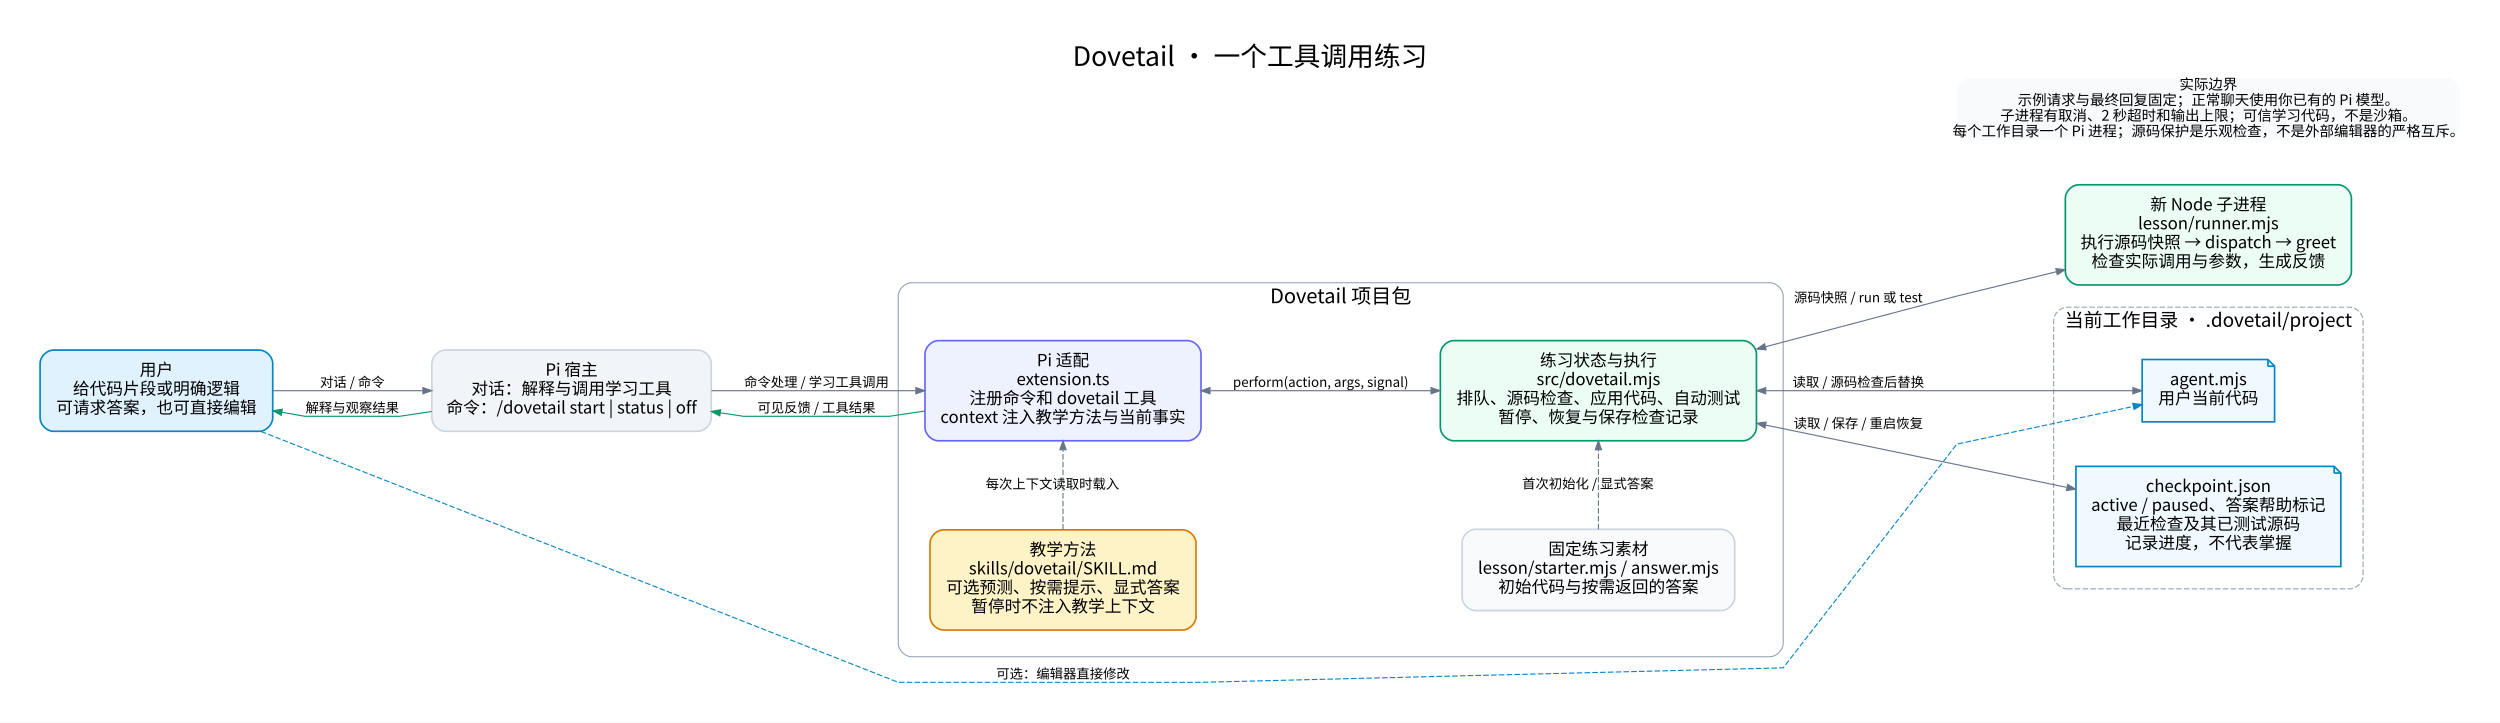
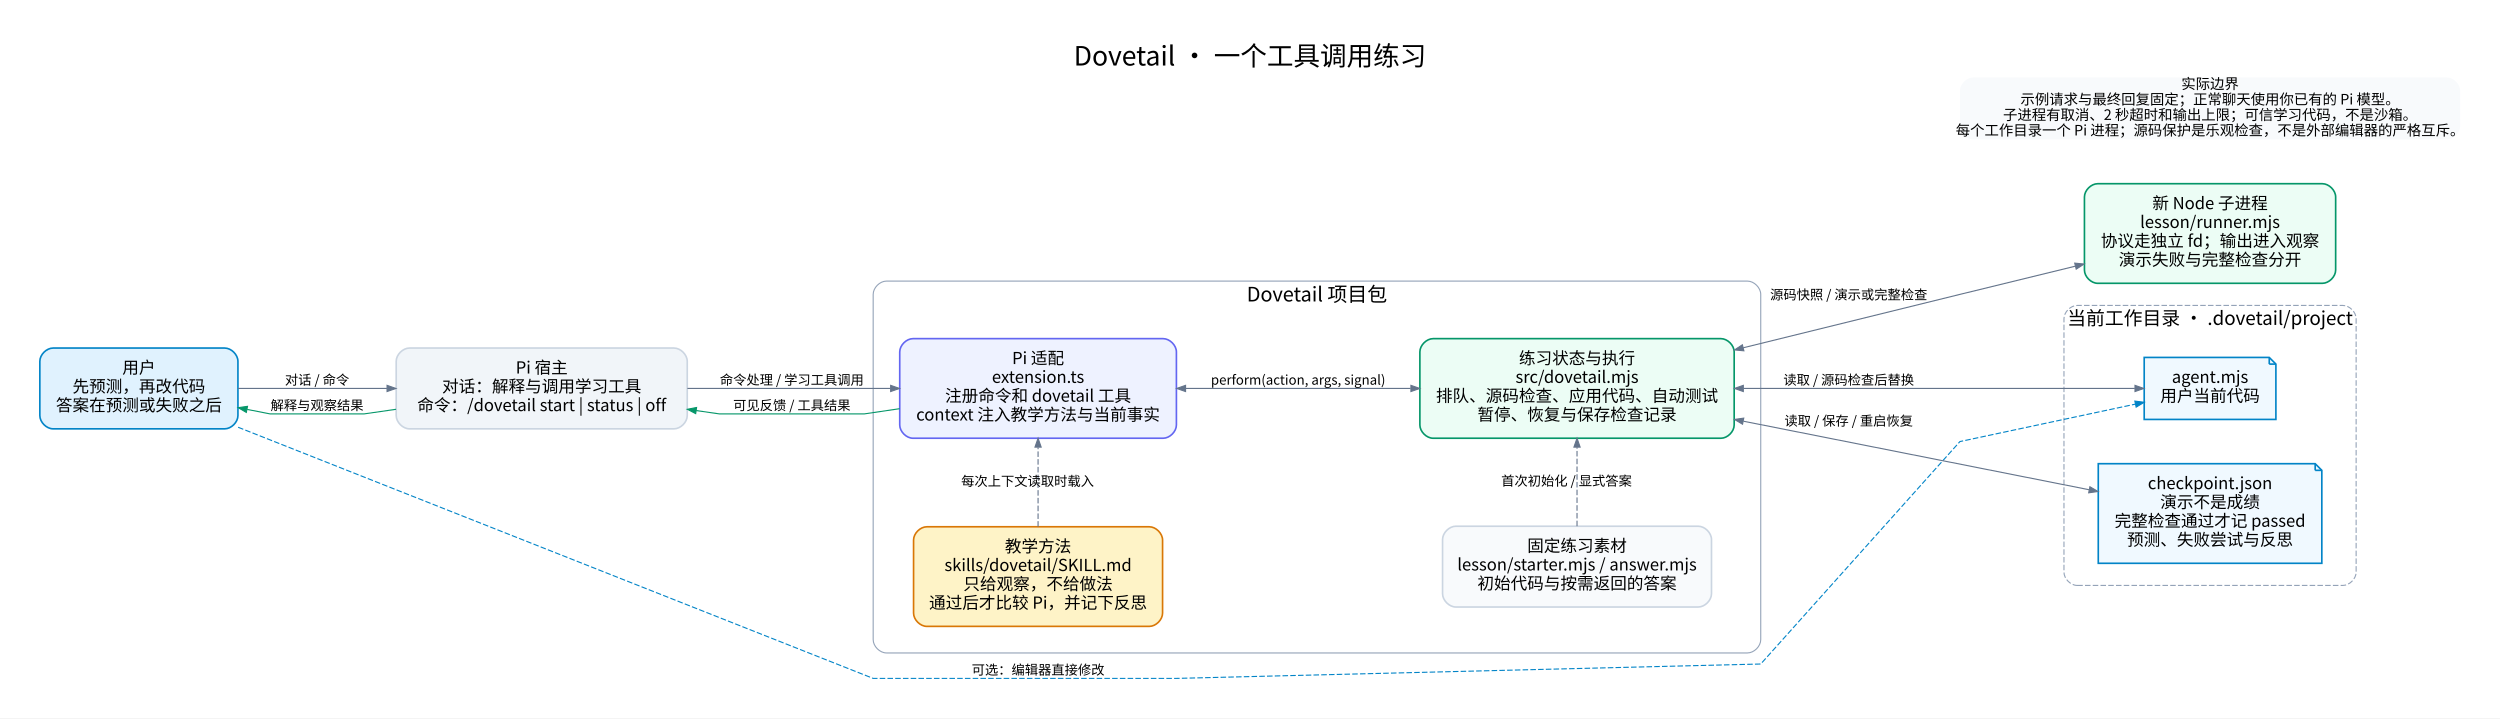
- <svg xmlns="http://www.w3.org/2000/svg" width="2246pt" height="649pt" viewBox="0.00 0.00 2246.00 649.00">
+ <svg xmlns="http://www.w3.org/2000/svg" width="2259pt" height="649pt" viewBox="0.00 0.00 2259.00 649.00">
  <g id="graph0" class="graph" transform="scale(1 1) rotate(0) translate(36 613)">
-     <polygon fill="#ffffff" stroke="transparent" points="-36,36 -36,-613 2210,-613 2210,36 -36,36" />
-     <text text-anchor="middle" x="1087" y="-553.8" font-family="Noto Sans CJK SC" font-size="24.00">Dovetail · 一个工具调用练习</text>
+     <polygon fill="#ffffff" stroke="transparent" points="-36,36 -36,-613 2223,-613 2223,36 -36,36" />
+     <text text-anchor="middle" x="1093.5" y="-553.8" font-family="Noto Sans CJK SC" font-size="24.00">Dovetail · 一个工具调用练习</text>
    <g id="clust1" class="cluster">
-       <path fill="#ffffff" stroke="#94a3b8" d="M783,-23C783,-23 1554,-23 1554,-23 1560,-23 1566,-29 1566,-35 1566,-35 1566,-347 1566,-347 1566,-353 1560,-359 1554,-359 1554,-359 783,-359 783,-359 777,-359 771,-353 771,-347 771,-347 771,-35 771,-35 771,-29 777,-23 783,-23" />
-       <text text-anchor="middle" x="1168.5" y="-340.6" font-family="Noto Sans CJK SC" font-size="18.00">Dovetail 项目包</text>
+       <path fill="#ffffff" stroke="#94a3b8" d="M765,-23C765,-23 1543,-23 1543,-23 1549,-23 1555,-29 1555,-35 1555,-35 1555,-347 1555,-347 1555,-353 1549,-359 1543,-359 1543,-359 765,-359 765,-359 759,-359 753,-353 753,-347 753,-347 753,-35 753,-35 753,-29 759,-23 765,-23" />
+       <text text-anchor="middle" x="1154" y="-340.6" font-family="Noto Sans CJK SC" font-size="18.00">Dovetail 项目包</text>
    </g>
    <g id="clust4" class="cluster">
-       <path fill="#ffffff" stroke="#94a3b8" stroke-dasharray="5,2" d="M1821,-84C1821,-84 2075,-84 2075,-84 2081,-84 2087,-90 2087,-96 2087,-96 2087,-325 2087,-325 2087,-331 2081,-337 2075,-337 2075,-337 1821,-337 1821,-337 1815,-337 1809,-331 1809,-325 1809,-325 1809,-96 1809,-96 1809,-90 1815,-84 1821,-84" />
-       <text text-anchor="middle" x="1948" y="-319.4" font-family="Noto Sans CJK SC" font-size="17.00">当前工作目录 · .dovetail/project</text>
+       <path fill="#ffffff" stroke="#94a3b8" stroke-dasharray="5,2" d="M1841,-84C1841,-84 2081,-84 2081,-84 2087,-84 2093,-90 2093,-96 2093,-96 2093,-325 2093,-325 2093,-331 2087,-337 2081,-337 2081,-337 1841,-337 1841,-337 1835,-337 1829,-331 1829,-325 1829,-325 1829,-96 1829,-96 1829,-90 1835,-84 1841,-84" />
+       <text text-anchor="middle" x="1961" y="-319.4" font-family="Noto Sans CJK SC" font-size="17.00">当前工作目录 · .dovetail/project</text>
    </g>
    <g id="node1" class="node">
-       <path fill="#e0f2fe" stroke="#0284c7" stroke-width="1.5" d="M197,-298.5C197,-298.5 12,-298.5 12,-298.5 6,-298.5 0,-292.5 0,-286.5 0,-286.5 0,-237.5 0,-237.5 0,-231.5 6,-225.5 12,-225.5 12,-225.5 197,-225.5 197,-225.5 203,-225.5 209,-231.5 209,-237.5 209,-237.5 209,-286.5 209,-286.5 209,-292.5 203,-298.5 197,-298.5" />
-       <text text-anchor="middle" x="104.5" y="-275.5" font-family="Noto Sans CJK SC" font-size="15.00">用户</text>
-       <text text-anchor="middle" x="104.5" y="-258.5" font-family="Noto Sans CJK SC" font-size="15.00">给代码片段或明确逻辑</text>
-       <text text-anchor="middle" x="104.5" y="-241.5" font-family="Noto Sans CJK SC" font-size="15.00">可请求答案，也可直接编辑</text>
+       <path fill="#e0f2fe" stroke="#0284c7" stroke-width="1.5" d="M167,-298.5C167,-298.5 12,-298.5 12,-298.5 6,-298.5 0,-292.5 0,-286.5 0,-286.5 0,-237.5 0,-237.5 0,-231.5 6,-225.5 12,-225.5 12,-225.5 167,-225.5 167,-225.5 173,-225.5 179,-231.5 179,-237.5 179,-237.5 179,-286.5 179,-286.5 179,-292.5 173,-298.5 167,-298.5" />
+       <text text-anchor="middle" x="89.5" y="-275.5" font-family="Noto Sans CJK SC" font-size="15.00">用户</text>
+       <text text-anchor="middle" x="89.5" y="-258.5" font-family="Noto Sans CJK SC" font-size="15.00">先预测，再改代码</text>
+       <text text-anchor="middle" x="89.5" y="-241.5" font-family="Noto Sans CJK SC" font-size="15.00">答案在预测或失败之后</text>
    </g>
    <g id="node2" class="node">
-       <path fill="#f1f5f9" stroke="#cbd5e1" stroke-width="1.5" d="M591,-298.5C591,-298.5 364,-298.5 364,-298.5 358,-298.5 352,-292.5 352,-286.5 352,-286.5 352,-237.5 352,-237.5 352,-231.5 358,-225.5 364,-225.5 364,-225.5 591,-225.5 591,-225.5 597,-225.5 603,-231.5 603,-237.5 603,-237.5 603,-286.5 603,-286.5 603,-292.5 597,-298.5 591,-298.5" />
-       <text text-anchor="middle" x="477.5" y="-275.5" font-family="Noto Sans CJK SC" font-size="15.00">Pi 宿主</text>
-       <text text-anchor="middle" x="477.5" y="-258.5" font-family="Noto Sans CJK SC" font-size="15.00">对话：解释与调用学习工具</text>
-       <text text-anchor="middle" x="477.5" y="-241.5" font-family="Noto Sans CJK SC" font-size="15.00">命令：/dovetail start | status | off</text>
+       <path fill="#f1f5f9" stroke="#cbd5e1" stroke-width="1.5" d="M573,-298.5C573,-298.5 334,-298.5 334,-298.5 328,-298.5 322,-292.5 322,-286.5 322,-286.5 322,-237.5 322,-237.5 322,-231.5 328,-225.5 334,-225.5 334,-225.5 573,-225.5 573,-225.5 579,-225.5 585,-231.5 585,-237.5 585,-237.5 585,-286.5 585,-286.5 585,-292.5 579,-298.5 573,-298.5" />
+       <text text-anchor="middle" x="453.5" y="-275.5" font-family="Noto Sans CJK SC" font-size="15.00">Pi 宿主</text>
+       <text text-anchor="middle" x="453.5" y="-258.5" font-family="Noto Sans CJK SC" font-size="15.00">对话：解释与调用学习工具</text>
+       <text text-anchor="middle" x="453.5" y="-241.5" font-family="Noto Sans CJK SC" font-size="15.00">命令：/dovetail start | status | off</text>
    </g>
    <g id="edge1" class="edge">
-       <path fill="none" stroke="#64748b" d="M209.34,-262C251.01,-262 299.55,-262 343.74,-262" />
-       <polygon fill="#64748b" stroke="#64748b" points="343.94,-264.8 351.94,-262 343.94,-259.2 343.94,-264.8" />
-       <text text-anchor="middle" x="280.5" y="-265.4" font-family="Noto Sans CJK SC" font-size="12.00">对话 / 命令</text>
+       <path fill="none" stroke="#64748b" d="M179.06,-262C219.53,-262 268.45,-262 313.65,-262" />
+       <polygon fill="#64748b" stroke="#64748b" points="313.74,-264.8 321.74,-262 313.74,-259.2 313.74,-264.8" />
+       <text text-anchor="middle" x="250.5" y="-265.4" font-family="Noto Sans CJK SC" font-size="12.00">对话 / 命令</text>
    </g>
    <g id="node8" class="node">
-       <polygon fill="#f0f9ff" stroke="#0284c7" stroke-width="1.5" points="2001.5,-290 1888.5,-290 1888.5,-234 2007.5,-234 2007.5,-284 2001.5,-290" />
-       <polyline fill="none" stroke="#0284c7" stroke-width="1.5" points="2001.5,-290 2001.5,-284 " />
-       <polyline fill="none" stroke="#0284c7" stroke-width="1.5" points="2007.5,-284 2001.5,-284 " />
-       <text text-anchor="middle" x="1948" y="-267" font-family="Noto Sans CJK SC" font-size="15.00">agent.mjs</text>
-       <text text-anchor="middle" x="1948" y="-250" font-family="Noto Sans CJK SC" font-size="15.00">用户当前代码</text>
+       <polygon fill="#f0f9ff" stroke="#0284c7" stroke-width="1.5" points="2014.5,-290 1901.5,-290 1901.5,-234 2020.5,-234 2020.5,-284 2014.5,-290" />
+       <polyline fill="none" stroke="#0284c7" stroke-width="1.5" points="2014.5,-290 2014.5,-284 " />
+       <polyline fill="none" stroke="#0284c7" stroke-width="1.5" points="2020.5,-284 2014.5,-284 " />
+       <text text-anchor="middle" x="1961" y="-267" font-family="Noto Sans CJK SC" font-size="15.00">agent.mjs</text>
+       <text text-anchor="middle" x="1961" y="-250" font-family="Noto Sans CJK SC" font-size="15.00">用户当前代码</text>
    </g>
    <g id="edge11" class="edge">
-       <path fill="none" stroke="#0284c7" stroke-dasharray="5,2" d="M198.39,-225.43C381.39,-153.38 771,0 771,0 771,0 1043,0 1043,0 1043,0 1566,-13 1566,-13 1566,-13 1722,-214 1722,-214 1722,-214 1814.16,-233.66 1880.52,-247.82" />
-       <polygon fill="#0284c7" stroke="#0284c7" points="1880.06,-250.58 1888.47,-249.51 1881.23,-245.11 1880.06,-250.58" />
-       <text text-anchor="middle" x="919" y="-3.4" font-family="Noto Sans CJK SC" font-size="12.00">可选：编辑器直接修改</text>
+       <path fill="none" stroke="#0284c7" stroke-dasharray="5,2" d="M179.16,-226.94C359.69,-155.54 753,0 753,0 753,0 1027,0 1027,0 1027,0 1555,-13 1555,-13 1555,-13 1735,-214 1735,-214 1735,-214 1827.16,-233.66 1893.52,-247.82" />
+       <polygon fill="#0284c7" stroke="#0284c7" points="1893.06,-250.58 1901.47,-249.51 1894.23,-245.11 1893.06,-250.58" />
+       <text text-anchor="middle" x="902" y="-3.4" font-family="Noto Sans CJK SC" font-size="12.00">可选：编辑器直接修改</text>
    </g>
    <g id="edge6" class="edge">
-       <path fill="none" stroke="#059669" d="M351.87,-243.33C334.81,-240.77 323,-239 323,-239 323,-239 238,-239 238,-239 238,-239 229.78,-240.43 217.43,-242.57" />
-       <polygon fill="#059669" stroke="#059669" points="216.65,-239.86 209.25,-243.99 217.61,-245.38 216.65,-239.86" />
-       <text text-anchor="middle" x="280.5" y="-242.4" font-family="Noto Sans CJK SC" font-size="12.00">解释与观察结果</text>
+       <path fill="none" stroke="#059669" d="M321.88,-243.17C304.76,-240.7 293,-239 293,-239 293,-239 208,-239 208,-239 208,-239 199.63,-240.64 187.36,-243.04" />
+       <polygon fill="#059669" stroke="#059669" points="186.57,-240.34 179.26,-244.63 187.65,-245.84 186.57,-240.34" />
+       <text text-anchor="middle" x="250.5" y="-242.4" font-family="Noto Sans CJK SC" font-size="12.00">解释与观察结果</text>
    </g>
    <g id="node3" class="node">
-       <path fill="#eef2ff" stroke="#6366f1" stroke-width="1.5" d="M1031,-307C1031,-307 807,-307 807,-307 801,-307 795,-301 795,-295 795,-295 795,-229 795,-229 795,-223 801,-217 807,-217 807,-217 1031,-217 1031,-217 1037,-217 1043,-223 1043,-229 1043,-229 1043,-295 1043,-295 1043,-301 1037,-307 1031,-307" />
-       <text text-anchor="middle" x="919" y="-284" font-family="Noto Sans CJK SC" font-size="15.00">Pi 适配</text>
-       <text text-anchor="middle" x="919" y="-267" font-family="Noto Sans CJK SC" font-size="15.00">extension.ts</text>
-       <text text-anchor="middle" x="919" y="-250" font-family="Noto Sans CJK SC" font-size="15.00">注册命令和 dovetail 工具</text>
-       <text text-anchor="middle" x="919" y="-233" font-family="Noto Sans CJK SC" font-size="15.00">context 注入教学方法与当前事实</text>
+       <path fill="#eef2ff" stroke="#6366f1" stroke-width="1.5" d="M1015,-307C1015,-307 789,-307 789,-307 783,-307 777,-301 777,-295 777,-295 777,-229 777,-229 777,-223 783,-217 789,-217 789,-217 1015,-217 1015,-217 1021,-217 1027,-223 1027,-229 1027,-229 1027,-295 1027,-295 1027,-301 1021,-307 1015,-307" />
+       <text text-anchor="middle" x="902" y="-284" font-family="Noto Sans CJK SC" font-size="15.00">Pi 适配</text>
+       <text text-anchor="middle" x="902" y="-267" font-family="Noto Sans CJK SC" font-size="15.00">extension.ts</text>
+       <text text-anchor="middle" x="902" y="-250" font-family="Noto Sans CJK SC" font-size="15.00">注册命令和 dovetail 工具</text>
+       <text text-anchor="middle" x="902" y="-233" font-family="Noto Sans CJK SC" font-size="15.00">context 注入教学方法与当前事实</text>
    </g>
    <g id="edge2" class="edge">
-       <path fill="none" stroke="#64748b" d="M603.27,-262C660.59,-262 728.59,-262 786.69,-262" />
-       <polygon fill="#64748b" stroke="#64748b" points="786.82,-264.8 794.82,-262 786.82,-259.2 786.82,-264.8" />
-       <text text-anchor="middle" x="697.5" y="-265.4" font-family="Noto Sans CJK SC" font-size="12.00">命令处理 / 学习工具调用</text>
+       <path fill="none" stroke="#64748b" d="M585.15,-262C642.91,-262 710.73,-262 768.68,-262" />
+       <polygon fill="#64748b" stroke="#64748b" points="768.79,-264.8 776.79,-262 768.79,-259.2 768.79,-264.8" />
+       <text text-anchor="middle" x="679.5" y="-265.4" font-family="Noto Sans CJK SC" font-size="12.00">命令处理 / 学习工具调用</text>
    </g>
    <g id="edge5" class="edge">
-       <path fill="none" stroke="#059669" d="M794.74,-243.71C776.13,-240.95 763,-239 763,-239 763,-239 632,-239 632,-239 632,-239 623.75,-240.24 611.07,-242.14" />
-       <polygon fill="#059669" stroke="#059669" points="610.62,-239.37 603.13,-243.33 611.45,-244.91 610.62,-239.37" />
-       <text text-anchor="middle" x="697.5" y="-242.4" font-family="Noto Sans CJK SC" font-size="12.00">可见反馈 / 工具结果</text>
+       <path fill="none" stroke="#059669" d="M776.95,-243.71C758.21,-240.95 745,-239 745,-239 745,-239 614,-239 614,-239 614,-239 605.79,-240.18 593.08,-242.02" />
+       <polygon fill="#059669" stroke="#059669" points="592.63,-239.25 585.12,-243.17 593.43,-244.79 592.63,-239.25" />
+       <text text-anchor="middle" x="679.5" y="-242.4" font-family="Noto Sans CJK SC" font-size="12.00">可见反馈 / 工具结果</text>
    </g>
    <g id="node4" class="node">
-       <path fill="#ecfdf5" stroke="#059669" stroke-width="1.5" d="M1530,-307C1530,-307 1270,-307 1270,-307 1264,-307 1258,-301 1258,-295 1258,-295 1258,-229 1258,-229 1258,-223 1264,-217 1270,-217 1270,-217 1530,-217 1530,-217 1536,-217 1542,-223 1542,-229 1542,-229 1542,-295 1542,-295 1542,-301 1536,-307 1530,-307" />
-       <text text-anchor="middle" x="1400" y="-284" font-family="Noto Sans CJK SC" font-size="15.00">练习状态与执行</text>
-       <text text-anchor="middle" x="1400" y="-267" font-family="Noto Sans CJK SC" font-size="15.00">src/dovetail.mjs</text>
-       <text text-anchor="middle" x="1400" y="-250" font-family="Noto Sans CJK SC" font-size="15.00">排队、源码检查、应用代码、自动测试</text>
-       <text text-anchor="middle" x="1400" y="-233" font-family="Noto Sans CJK SC" font-size="15.00">暂停、恢复与保存检查记录</text>
+       <path fill="#ecfdf5" stroke="#059669" stroke-width="1.5" d="M1519,-307C1519,-307 1259,-307 1259,-307 1253,-307 1247,-301 1247,-295 1247,-295 1247,-229 1247,-229 1247,-223 1253,-217 1259,-217 1259,-217 1519,-217 1519,-217 1525,-217 1531,-223 1531,-229 1531,-229 1531,-295 1531,-295 1531,-301 1525,-307 1519,-307" />
+       <text text-anchor="middle" x="1389" y="-284" font-family="Noto Sans CJK SC" font-size="15.00">练习状态与执行</text>
+       <text text-anchor="middle" x="1389" y="-267" font-family="Noto Sans CJK SC" font-size="15.00">src/dovetail.mjs</text>
+       <text text-anchor="middle" x="1389" y="-250" font-family="Noto Sans CJK SC" font-size="15.00">排队、源码检查、应用代码、自动测试</text>
+       <text text-anchor="middle" x="1389" y="-233" font-family="Noto Sans CJK SC" font-size="15.00">暂停、恢复与保存检查记录</text>
    </g>
    <g id="edge3" class="edge">
-       <path fill="none" stroke="#64748b" d="M1051.19,-262C1112.59,-262 1186.03,-262 1249.57,-262" />
-       <polygon fill="#64748b" stroke="#64748b" points="1051.04,-259.2 1043.04,-262 1051.04,-264.8 1051.04,-259.2" />
-       <polygon fill="#64748b" stroke="#64748b" points="1249.67,-264.8 1257.67,-262 1249.67,-259.2 1249.67,-264.8" />
-       <text text-anchor="middle" x="1150.5" y="-265.4" font-family="Noto Sans CJK SC" font-size="12.00">perform(action, args, signal)</text>
+       <path fill="none" stroke="#64748b" d="M1035.6,-262C1098.45,-262 1173.79,-262 1238.64,-262" />
+       <polygon fill="#64748b" stroke="#64748b" points="1035.27,-259.2 1027.27,-262 1035.27,-264.8 1035.27,-259.2" />
+       <polygon fill="#64748b" stroke="#64748b" points="1238.91,-264.8 1246.91,-262 1238.91,-259.2 1238.91,-264.8" />
+       <text text-anchor="middle" x="1137" y="-265.4" font-family="Noto Sans CJK SC" font-size="12.00">perform(action, args, signal)</text>
    </g>
    <g id="node5" class="node">
-       <path fill="#ecfdf5" stroke="#059669" stroke-width="1.5" d="M2064.5,-447C2064.5,-447 1831.5,-447 1831.5,-447 1825.5,-447 1819.5,-441 1819.5,-435 1819.5,-435 1819.5,-369 1819.5,-369 1819.5,-363 1825.5,-357 1831.5,-357 1831.5,-357 2064.5,-357 2064.5,-357 2070.5,-357 2076.5,-363 2076.5,-369 2076.5,-369 2076.5,-435 2076.5,-435 2076.5,-441 2070.5,-447 2064.5,-447" />
-       <text text-anchor="middle" x="1948" y="-424" font-family="Noto Sans CJK SC" font-size="15.00">新 Node 子进程</text>
-       <text text-anchor="middle" x="1948" y="-407" font-family="Noto Sans CJK SC" font-size="15.00">lesson/runner.mjs</text>
-       <text text-anchor="middle" x="1948" y="-390" font-family="Noto Sans CJK SC" font-size="15.00">执行源码快照 → dispatch → greet</text>
-       <text text-anchor="middle" x="1948" y="-373" font-family="Noto Sans CJK SC" font-size="15.00">检查实际调用与参数，生成反馈</text>
+       <path fill="#ecfdf5" stroke="#059669" stroke-width="1.5" d="M2062.5,-447C2062.5,-447 1859.5,-447 1859.5,-447 1853.5,-447 1847.5,-441 1847.5,-435 1847.5,-435 1847.5,-369 1847.5,-369 1847.5,-363 1853.5,-357 1859.5,-357 1859.5,-357 2062.5,-357 2062.5,-357 2068.5,-357 2074.5,-363 2074.5,-369 2074.5,-369 2074.5,-435 2074.5,-435 2074.5,-441 2068.5,-447 2062.5,-447" />
+       <text text-anchor="middle" x="1961" y="-424" font-family="Noto Sans CJK SC" font-size="15.00">新 Node 子进程</text>
+       <text text-anchor="middle" x="1961" y="-407" font-family="Noto Sans CJK SC" font-size="15.00">lesson/runner.mjs</text>
+       <text text-anchor="middle" x="1961" y="-390" font-family="Noto Sans CJK SC" font-size="15.00">协议走独立 fd；输出进入观察</text>
+       <text text-anchor="middle" x="1961" y="-373" font-family="Noto Sans CJK SC" font-size="15.00">演示失败与完整检查分开</text>
    </g>
    <g id="edge4" class="edge">
-       <path fill="none" stroke="#64748b" d="M1550.1,-301.48C1633.97,-323.69 1722,-347 1722,-347 1722,-347 1763.81,-357.22 1811.39,-368.85" />
-       <polygon fill="#64748b" stroke="#64748b" points="1550.71,-298.75 1542.26,-299.41 1549.28,-304.16 1550.71,-298.75" />
-       <polygon fill="#64748b" stroke="#64748b" points="1810.94,-371.62 1819.38,-370.8 1812.27,-366.18 1810.94,-371.62" />
-       <text text-anchor="middle" x="1633.5" y="-341.4" font-family="Noto Sans CJK SC" font-size="12.00">源码快照 / run 或 test</text>
+       <path fill="none" stroke="#64748b" d="M1539.16,-298.75C1632.44,-321.73 1735,-347 1735,-347 1735,-347 1785.9,-359.44 1839.28,-372.49" />
+       <polygon fill="#64748b" stroke="#64748b" points="1539.76,-296.01 1531.32,-296.82 1538.42,-301.45 1539.76,-296.01" />
+       <polygon fill="#64748b" stroke="#64748b" points="1838.73,-375.24 1847.17,-374.42 1840.06,-369.8 1838.73,-375.24" />
+       <text text-anchor="middle" x="1634.5" y="-342.4" font-family="Noto Sans CJK SC" font-size="12.00">源码快照 / 演示或完整检查</text>
    </g>
    <g id="edge9" class="edge">
-       <path fill="none" stroke="#64748b" d="M1550.61,-262C1658.3,-262 1798.43,-262 1879.98,-262" />
-       <polygon fill="#64748b" stroke="#64748b" points="1550.32,-259.2 1542.32,-262 1550.32,-264.8 1550.32,-259.2" />
-       <polygon fill="#64748b" stroke="#64748b" points="1880.17,-264.8 1888.17,-262 1880.17,-259.2 1880.17,-264.8" />
-       <text text-anchor="middle" x="1633.5" y="-265.4" font-family="Noto Sans CJK SC" font-size="12.00">读取 / 源码检查后替换</text>
+       <path fill="none" stroke="#64748b" d="M1539.35,-262C1653.93,-262 1806.66,-262 1893.03,-262" />
+       <polygon fill="#64748b" stroke="#64748b" points="1539.26,-259.2 1531.26,-262 1539.26,-264.8 1539.26,-259.2" />
+       <polygon fill="#64748b" stroke="#64748b" points="1893.18,-264.8 1901.18,-262 1893.18,-259.2 1893.18,-264.8" />
+       <text text-anchor="middle" x="1634.5" y="-265.4" font-family="Noto Sans CJK SC" font-size="12.00">读取 / 源码检查后替换</text>
    </g>
    <g id="node9" class="node">
-       <polygon fill="#f0f9ff" stroke="#0284c7" stroke-width="1.5" points="2061,-194 1829,-194 1829,-104 2067,-104 2067,-188 2061,-194" />
-       <polyline fill="none" stroke="#0284c7" stroke-width="1.5" points="2061,-194 2061,-188 " />
-       <polyline fill="none" stroke="#0284c7" stroke-width="1.5" points="2067,-188 2061,-188 " />
-       <text text-anchor="middle" x="1948" y="-171" font-family="Noto Sans CJK SC" font-size="15.00">checkpoint.json</text>
-       <text text-anchor="middle" x="1948" y="-154" font-family="Noto Sans CJK SC" font-size="15.00">active / paused、答案帮助标记</text>
-       <text text-anchor="middle" x="1948" y="-137" font-family="Noto Sans CJK SC" font-size="15.00">最近检查及其已测试源码</text>
-       <text text-anchor="middle" x="1948" y="-120" font-family="Noto Sans CJK SC" font-size="15.00">记录进度，不代表掌握</text>
+       <polygon fill="#f0f9ff" stroke="#0284c7" stroke-width="1.5" points="2056,-194 1860,-194 1860,-104 2062,-104 2062,-188 2056,-194" />
+       <polyline fill="none" stroke="#0284c7" stroke-width="1.5" points="2056,-194 2056,-188 " />
+       <polyline fill="none" stroke="#0284c7" stroke-width="1.5" points="2062,-188 2056,-188 " />
+       <text text-anchor="middle" x="1961" y="-171" font-family="Noto Sans CJK SC" font-size="15.00">checkpoint.json</text>
+       <text text-anchor="middle" x="1961" y="-154" font-family="Noto Sans CJK SC" font-size="15.00">演示不是成绩</text>
+       <text text-anchor="middle" x="1961" y="-137" font-family="Noto Sans CJK SC" font-size="15.00">完整检查通过才记 passed</text>
+       <text text-anchor="middle" x="1961" y="-120" font-family="Noto Sans CJK SC" font-size="15.00">预测、失败尝试与反思</text>
    </g>
    <g id="edge10" class="edge">
-       <path fill="none" stroke="#64748b" d="M1550.2,-231.12C1634.98,-213.58 1739.96,-191.85 1820.65,-175.15" />
-       <polygon fill="#64748b" stroke="#64748b" points="1549.59,-228.39 1542.32,-232.75 1550.72,-233.87 1549.59,-228.39" />
-       <polygon fill="#64748b" stroke="#64748b" points="1821.61,-177.81 1828.87,-173.45 1820.47,-172.33 1821.61,-177.81" />
-       <text text-anchor="middle" x="1633.5" y="-228.4" font-family="Noto Sans CJK SC" font-size="12.00">读取 / 保存 / 重启恢复</text>
+       <path fill="none" stroke="#64748b" d="M1539.4,-232.38C1637.45,-212.94 1763.42,-187.97 1851.84,-170.44" />
+       <polygon fill="#64748b" stroke="#64748b" points="1538.57,-229.69 1531.26,-233.99 1539.66,-235.19 1538.57,-229.69" />
+       <polygon fill="#64748b" stroke="#64748b" points="1852.44,-173.18 1859.74,-168.88 1851.35,-167.69 1852.44,-173.18" />
+       <text text-anchor="middle" x="1634.5" y="-228.4" font-family="Noto Sans CJK SC" font-size="12.00">读取 / 保存 / 重启恢复</text>
    </g>
    <g id="node6" class="node">
-       <path fill="#fef3c7" stroke="#d97706" stroke-width="1.5" d="M1026.5,-137C1026.5,-137 811.5,-137 811.5,-137 805.5,-137 799.5,-131 799.5,-125 799.5,-125 799.5,-59 799.5,-59 799.5,-53 805.5,-47 811.5,-47 811.5,-47 1026.5,-47 1026.5,-47 1032.5,-47 1038.5,-53 1038.5,-59 1038.5,-59 1038.5,-125 1038.5,-125 1038.5,-131 1032.5,-137 1026.5,-137" />
-       <text text-anchor="middle" x="919" y="-114" font-family="Noto Sans CJK SC" font-size="15.00">教学方法</text>
-       <text text-anchor="middle" x="919" y="-97" font-family="Noto Sans CJK SC" font-size="15.00">skills/dovetail/SKILL.md</text>
-       <text text-anchor="middle" x="919" y="-80" font-family="Noto Sans CJK SC" font-size="15.00">可选预测、按需提示、显式答案</text>
-       <text text-anchor="middle" x="919" y="-63" font-family="Noto Sans CJK SC" font-size="15.00">暂停时不注入教学上下文</text>
+       <path fill="#fef3c7" stroke="#d97706" stroke-width="1.5" d="M1002.5,-137C1002.5,-137 801.5,-137 801.5,-137 795.5,-137 789.5,-131 789.5,-125 789.5,-125 789.5,-59 789.5,-59 789.5,-53 795.5,-47 801.5,-47 801.5,-47 1002.5,-47 1002.5,-47 1008.5,-47 1014.5,-53 1014.5,-59 1014.5,-59 1014.5,-125 1014.5,-125 1014.5,-131 1008.5,-137 1002.5,-137" />
+       <text text-anchor="middle" x="902" y="-114" font-family="Noto Sans CJK SC" font-size="15.00">教学方法</text>
+       <text text-anchor="middle" x="902" y="-97" font-family="Noto Sans CJK SC" font-size="15.00">skills/dovetail/SKILL.md</text>
+       <text text-anchor="middle" x="902" y="-80" font-family="Noto Sans CJK SC" font-size="15.00">只给观察，不给做法</text>
+       <text text-anchor="middle" x="902" y="-63" font-family="Noto Sans CJK SC" font-size="15.00">通过后才比较 Pi，并记下反思</text>
    </g>
    <g id="edge7" class="edge">
-       <path fill="none" stroke="#64748b" stroke-dasharray="5,2" d="M919,-137.11C919,-159.1 919,-185.7 919,-208.68" />
-       <polygon fill="#64748b" stroke="#64748b" points="916.2,-208.97 919,-216.97 921.8,-208.97 916.2,-208.97" />
-       <text text-anchor="middle" x="909.5" y="-173.9" font-family="Noto Sans CJK SC" font-size="12.00">每次上下文读取时载入</text>
+       <path fill="none" stroke="#64748b" stroke-dasharray="5,2" d="M902,-137.11C902,-159.1 902,-185.7 902,-208.68" />
+       <polygon fill="#64748b" stroke="#64748b" points="899.2,-208.97 902,-216.97 904.8,-208.97 899.2,-208.97" />
+       <text text-anchor="middle" x="892.5" y="-173.9" font-family="Noto Sans CJK SC" font-size="12.00">每次上下文读取时载入</text>
    </g>
    <g id="node7" class="node">
-       <path fill="#f8fafc" stroke="#cbd5e1" stroke-width="1.5" d="M1510.5,-137.5C1510.5,-137.5 1289.5,-137.5 1289.5,-137.5 1283.5,-137.5 1277.5,-131.5 1277.5,-125.5 1277.5,-125.5 1277.5,-76.5 1277.5,-76.5 1277.5,-70.5 1283.5,-64.5 1289.5,-64.5 1289.5,-64.5 1510.5,-64.5 1510.5,-64.5 1516.5,-64.5 1522.5,-70.5 1522.5,-76.5 1522.5,-76.5 1522.5,-125.5 1522.5,-125.5 1522.5,-131.5 1516.5,-137.5 1510.5,-137.5" />
-       <text text-anchor="middle" x="1400" y="-114.5" font-family="Noto Sans CJK SC" font-size="15.00">固定练习素材</text>
-       <text text-anchor="middle" x="1400" y="-97.5" font-family="Noto Sans CJK SC" font-size="15.00">lesson/starter.mjs / answer.mjs</text>
-       <text text-anchor="middle" x="1400" y="-80.5" font-family="Noto Sans CJK SC" font-size="15.00">初始代码与按需返回的答案</text>
+       <path fill="#f8fafc" stroke="#cbd5e1" stroke-width="1.5" d="M1498.5,-137.5C1498.5,-137.5 1279.5,-137.5 1279.5,-137.5 1273.5,-137.5 1267.5,-131.5 1267.5,-125.5 1267.5,-125.5 1267.5,-76.5 1267.5,-76.5 1267.5,-70.5 1273.5,-64.5 1279.5,-64.5 1279.5,-64.5 1498.5,-64.5 1498.5,-64.5 1504.5,-64.5 1510.5,-70.5 1510.5,-76.5 1510.5,-76.5 1510.5,-125.5 1510.5,-125.5 1510.5,-131.5 1504.5,-137.5 1498.5,-137.5" />
+       <text text-anchor="middle" x="1389" y="-114.5" font-family="Noto Sans CJK SC" font-size="15.00">固定练习素材</text>
+       <text text-anchor="middle" x="1389" y="-97.5" font-family="Noto Sans CJK SC" font-size="15.00">lesson/starter.mjs / answer.mjs</text>
+       <text text-anchor="middle" x="1389" y="-80.5" font-family="Noto Sans CJK SC" font-size="15.00">初始代码与按需返回的答案</text>
    </g>
    <g id="edge8" class="edge">
-       <path fill="none" stroke="#64748b" stroke-dasharray="5,2" d="M1400,-137.53C1400,-158.61 1400,-185.5 1400,-208.88" />
-       <polygon fill="#64748b" stroke="#64748b" points="1397.2,-208.99 1400,-216.99 1402.8,-208.99 1397.2,-208.99" />
-       <text text-anchor="middle" x="1390.5" y="-174.15" font-family="Noto Sans CJK SC" font-size="12.00">首次初始化 / 显式答案</text>
+       <path fill="none" stroke="#64748b" stroke-dasharray="5,2" d="M1389,-137.53C1389,-158.61 1389,-185.5 1389,-208.88" />
+       <polygon fill="#64748b" stroke="#64748b" points="1386.2,-208.99 1389,-216.99 1391.8,-208.99 1386.2,-208.99" />
+       <text text-anchor="middle" x="1379.5" y="-174.15" font-family="Noto Sans CJK SC" font-size="12.00">首次初始化 / 显式答案</text>
    </g>
    <g id="node10" class="node">
-       <path fill="#f8fafc" stroke="transparent" stroke-width="1.5" d="M2162,-543C2162,-543 1734,-543 1734,-543 1728,-543 1722,-537 1722,-531 1722,-531 1722,-499 1722,-499 1722,-493 1728,-487 1734,-487 1734,-487 2162,-487 2162,-487 2168,-487 2174,-493 2174,-499 2174,-499 2174,-531 2174,-531 2174,-537 2168,-543 2162,-543" />
-       <text text-anchor="middle" x="1948" y="-532.6" font-family="Noto Sans CJK SC" font-size="13.00">实际边界</text>
-       <text text-anchor="middle" x="1948" y="-518.6" font-family="Noto Sans CJK SC" font-size="13.00">示例请求与最终回复固定；正常聊天使用你已有的 Pi 模型。</text>
-       <text text-anchor="middle" x="1948" y="-504.6" font-family="Noto Sans CJK SC" font-size="13.00">子进程有取消、2 秒超时和输出上限；可信学习代码，不是沙箱。</text>
-       <text text-anchor="middle" x="1948" y="-490.6" font-family="Noto Sans CJK SC" font-size="13.00">每个工作目录一个 Pi 进程；源码保护是乐观检查，不是外部编辑器的严格互斥。</text>
+       <path fill="#f8fafc" stroke="transparent" stroke-width="1.5" d="M2175,-543C2175,-543 1747,-543 1747,-543 1741,-543 1735,-537 1735,-531 1735,-531 1735,-499 1735,-499 1735,-493 1741,-487 1747,-487 1747,-487 2175,-487 2175,-487 2181,-487 2187,-493 2187,-499 2187,-499 2187,-531 2187,-531 2187,-537 2181,-543 2175,-543" />
+       <text text-anchor="middle" x="1961" y="-532.6" font-family="Noto Sans CJK SC" font-size="13.00">实际边界</text>
+       <text text-anchor="middle" x="1961" y="-518.6" font-family="Noto Sans CJK SC" font-size="13.00">示例请求与最终回复固定；正常聊天使用你已有的 Pi 模型。</text>
+       <text text-anchor="middle" x="1961" y="-504.6" font-family="Noto Sans CJK SC" font-size="13.00">子进程有取消、2 秒超时和输出上限；可信学习代码，不是沙箱。</text>
+       <text text-anchor="middle" x="1961" y="-490.6" font-family="Noto Sans CJK SC" font-size="13.00">每个工作目录一个 Pi 进程；源码保护是乐观检查，不是外部编辑器的严格互斥。</text>
    </g>
  </g>
</svg>
